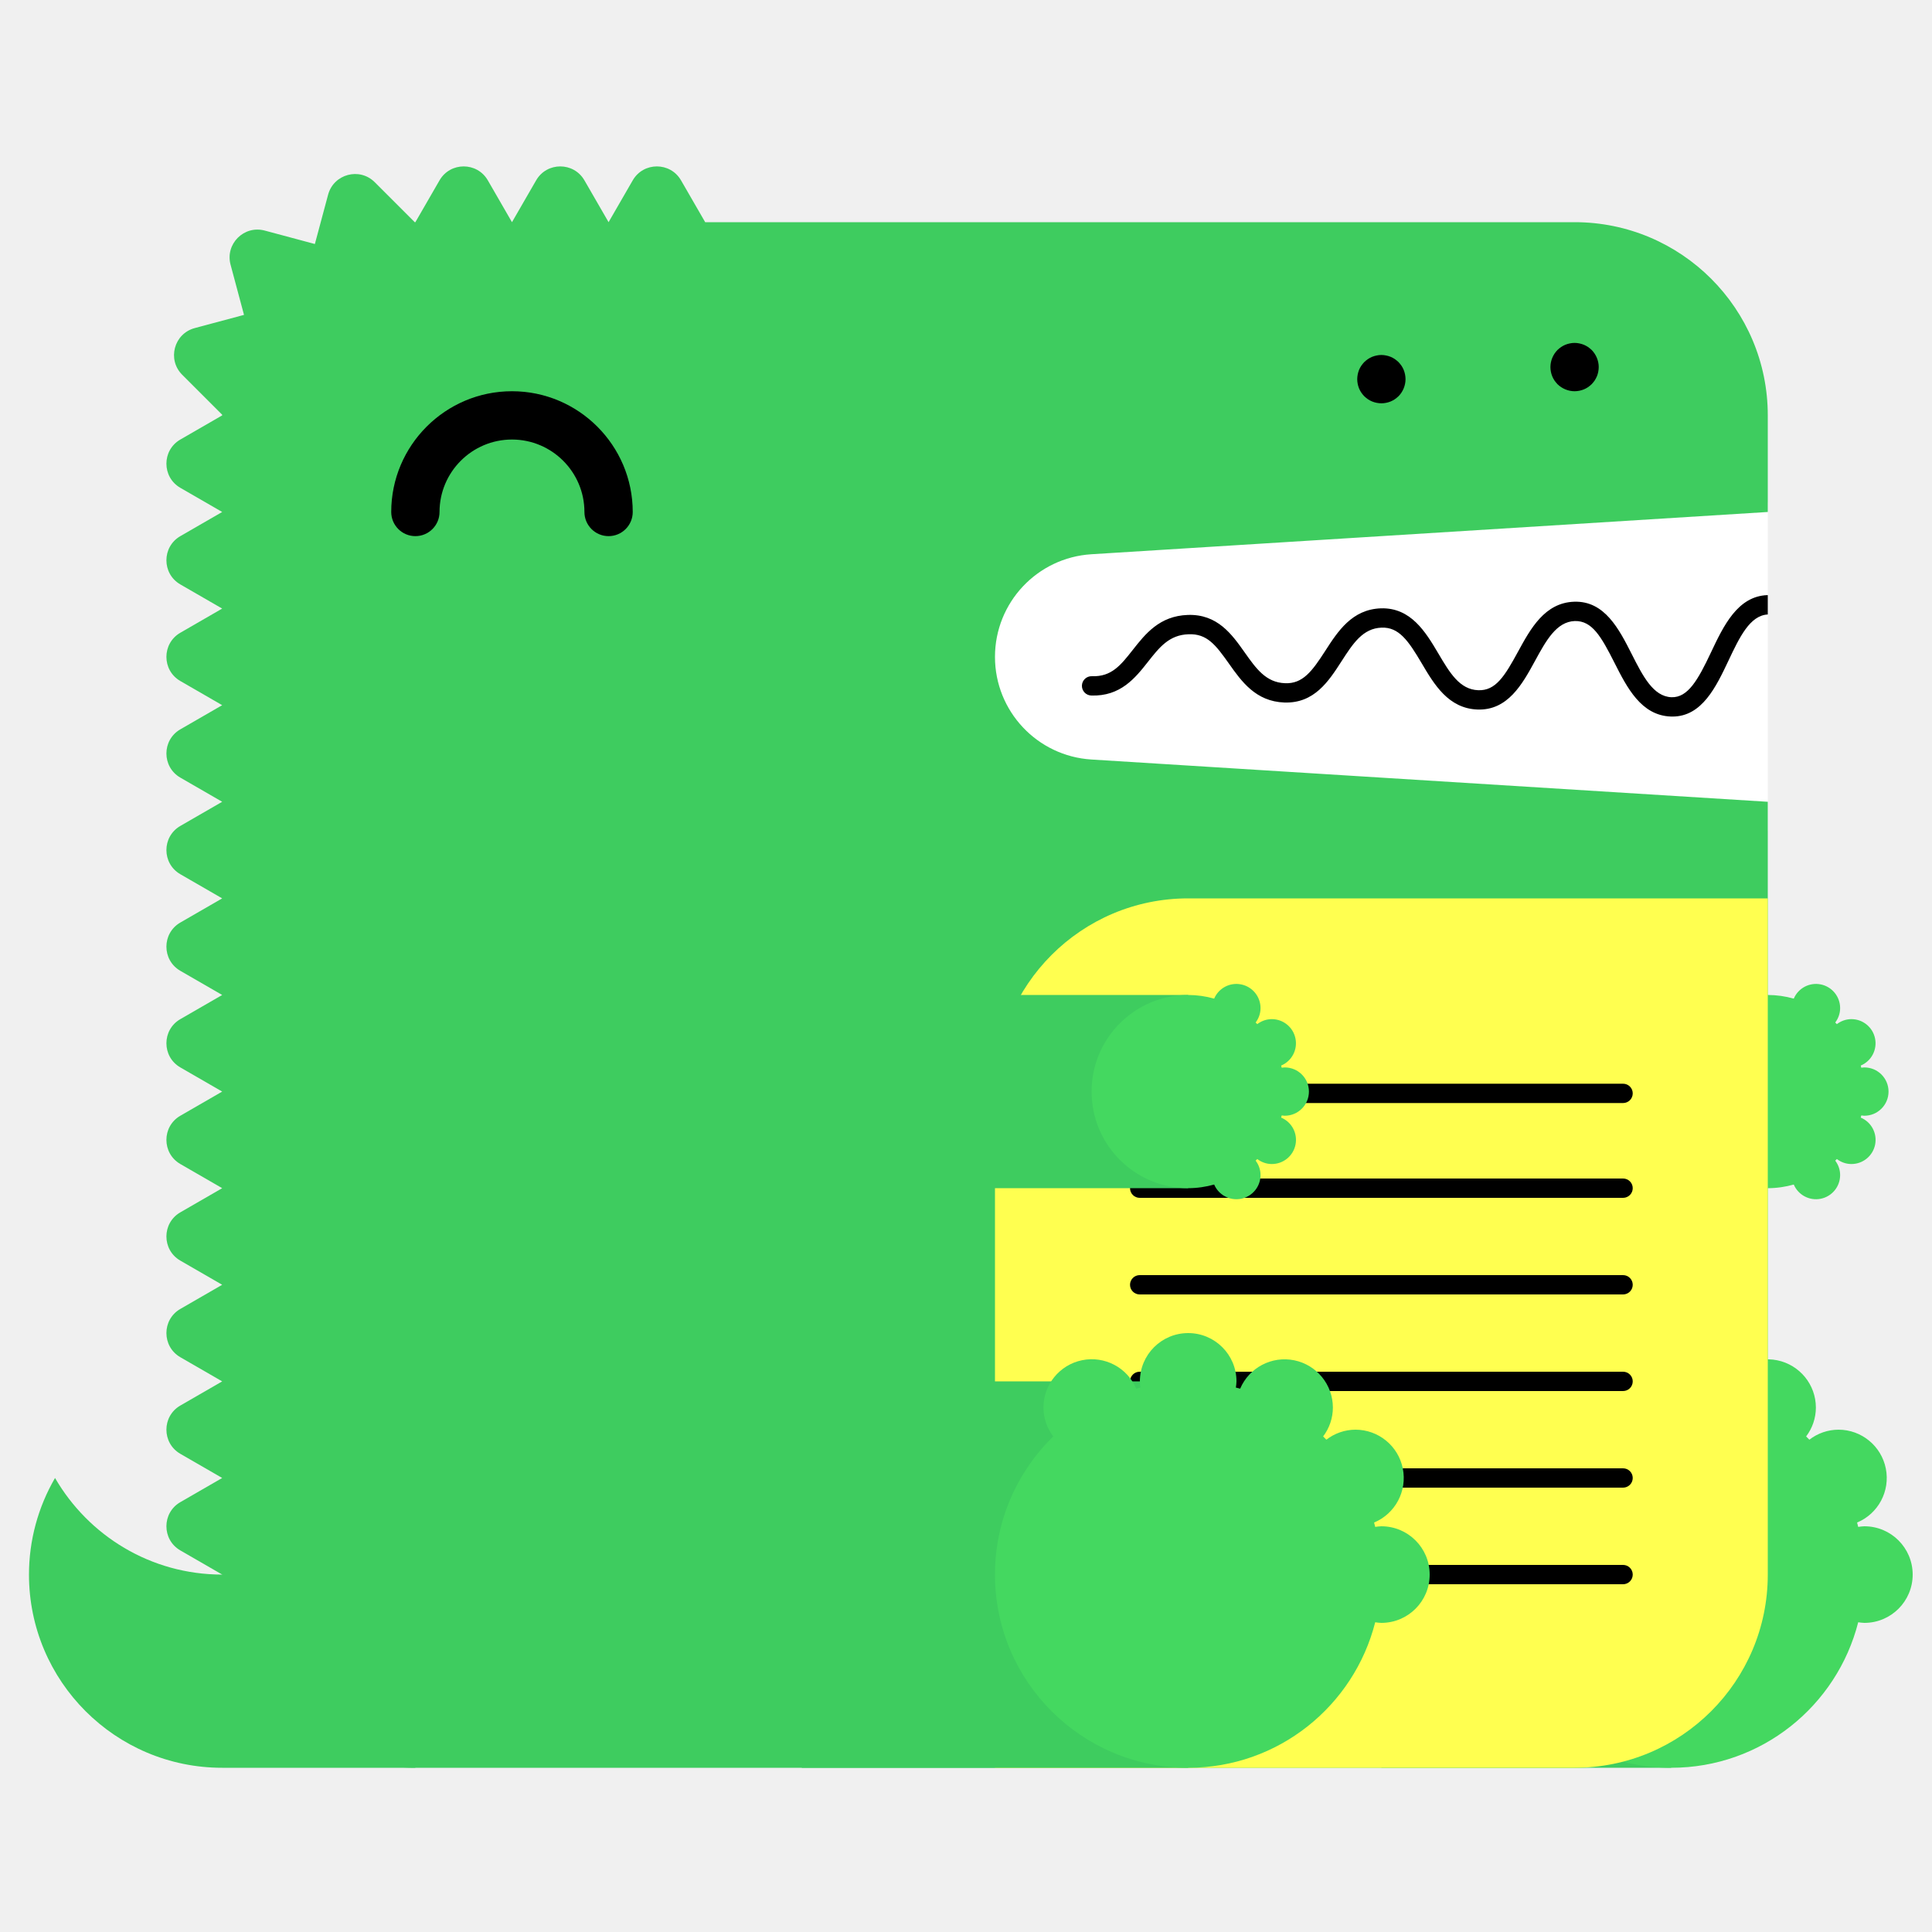
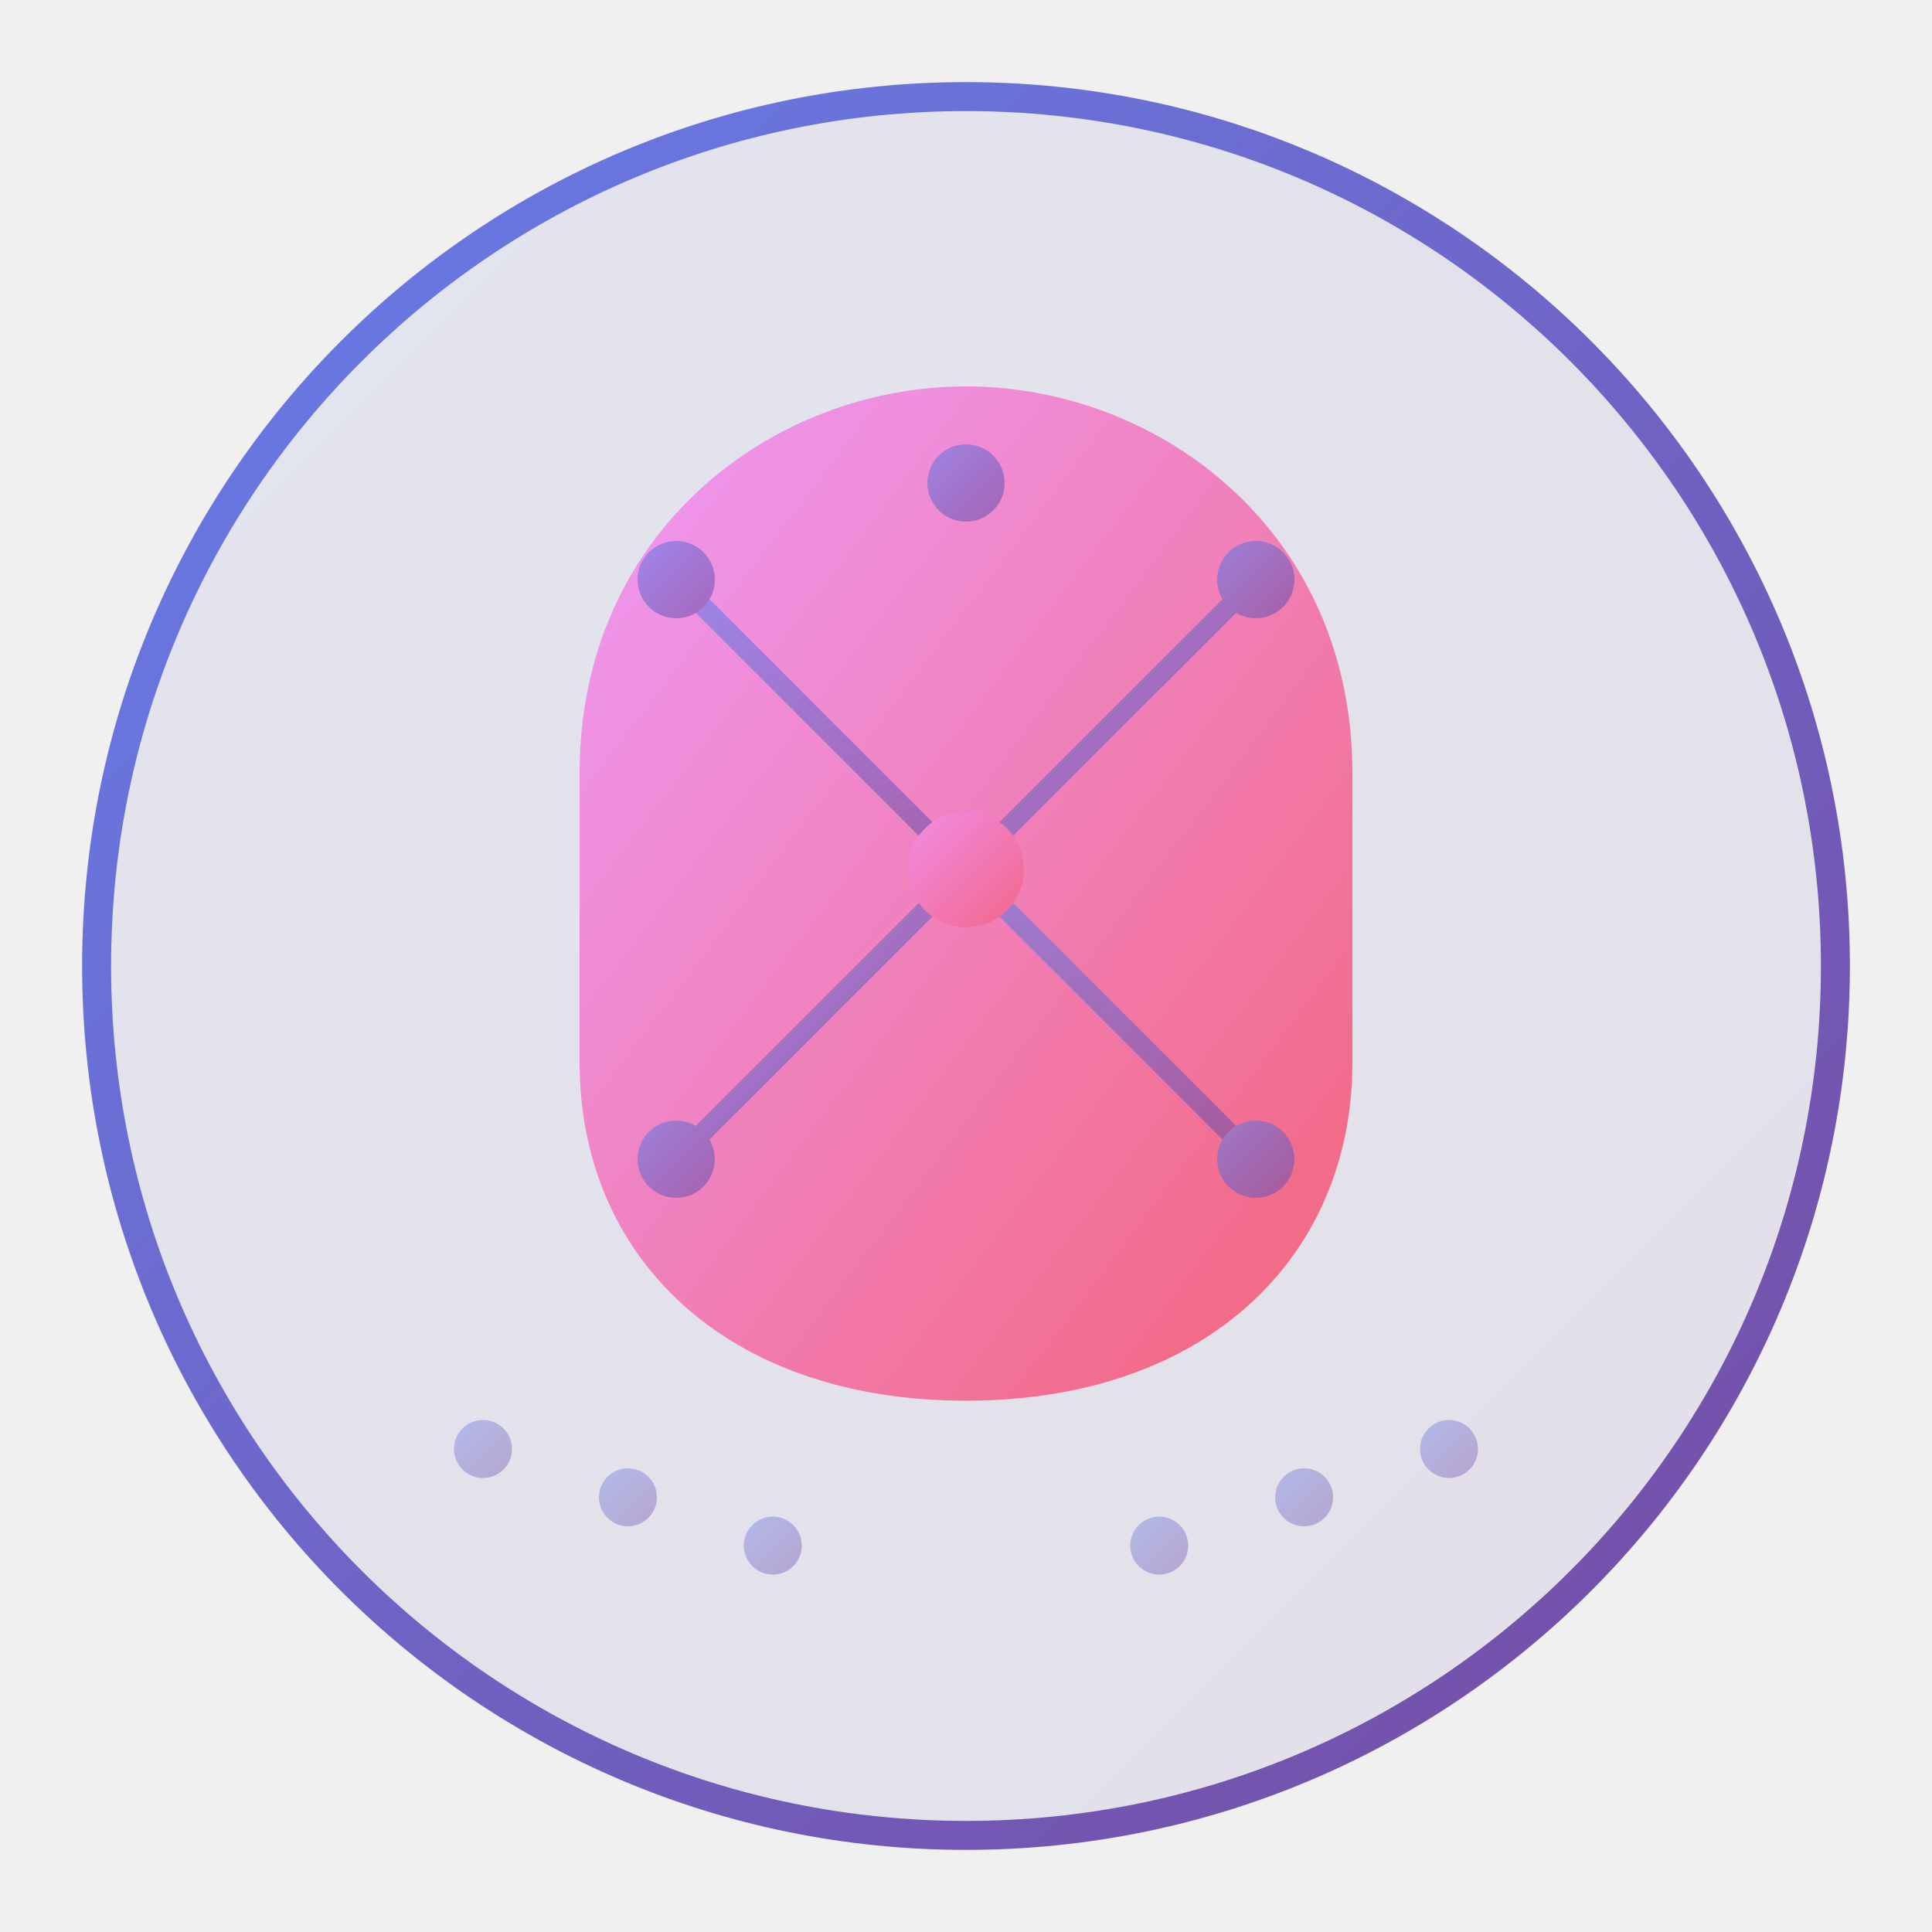
<svg xmlns="http://www.w3.org/2000/svg" width="200" height="200" viewBox="0 0 200 200">
-   <g fill="none" fill-rule="evenodd">
-     <path fill="#FFF" d="M99 52h84v34H99z" />
-     <path d="M23 163c-7.398 0-13.843-4.027-17.303-10A19.886 19.886 0 0 0 3 163c0 11.046 8.954 20 20 20h20v-20H23z" fill="#3ECC5F" />
-     <path d="M112.98 57.376L183 53V43c0-11.046-8.954-20-20-20H73l-2.5-4.33c-1.112-1.925-3.889-1.925-5 0L63 23l-2.5-4.33c-1.111-1.925-3.889-1.925-5 0L53 23l-2.5-4.33c-1.111-1.925-3.889-1.925-5 0L43 23c-.022 0-.042.003-.065.003l-4.142-4.141c-1.57-1.571-4.252-.853-4.828 1.294l-1.369 5.104-5.192-1.392c-2.148-.575-4.111 1.389-3.535 3.536l1.39 5.193-5.102 1.367c-2.148.576-2.867 3.259-1.296 4.83l4.142 4.142c0 .021-.003.042-.003.064l-4.33 2.5c-1.925 1.111-1.925 3.889 0 5L23 53l-4.33 2.5c-1.925 1.111-1.925 3.889 0 5L23 63l-4.33 2.5c-1.925 1.111-1.925 3.889 0 5L23 73l-4.33 2.5c-1.925 1.111-1.925 3.889 0 5L23 83l-4.33 2.5c-1.925 1.111-1.925 3.889 0 5L23 93l-4.33 2.5c-1.925 1.111-1.925 3.889 0 5L23 103l-4.33 2.5c-1.925 1.111-1.925 3.889 0 5L23 113l-4.33 2.5c-1.925 1.111-1.925 3.889 0 5L23 123l-4.33 2.5c-1.925 1.111-1.925 3.889 0 5L23 133l-4.33 2.5c-1.925 1.111-1.925 3.889 0 5L23 143l-4.33 2.5c-1.925 1.111-1.925 3.889 0 5L23 153l-4.33 2.5c-1.925 1.111-1.925 3.889 0 5L23 163c0 11.046 8.954 20 20 20h120c11.046 0 20-8.954 20-20V83l-70.02-4.376A10.645 10.645 0 0 1 103 68c0-5.621 4.37-10.273 9.98-10.624" fill="#3ECC5F" />
-     <path fill="#3ECC5F" d="M143 183h30v-40h-30z" />
-     <path d="M193 158c-.219 0-.428.037-.639.064-.038-.15-.074-.301-.116-.451A5 5 0 0 0 190.32 148a4.96 4.96 0 0 0-3.016 1.036 26.531 26.531 0 0 0-.335-.336 4.955 4.955 0 0 0 1.011-2.987 5 5 0 0 0-9.599-1.959c-.148-.042-.297-.077-.445-.115.027-.211.064-.42.064-.639a5 5 0 0 0-5-5 5 5 0 0 0-5 5c0 .219.037.428.064.639-.148.038-.297.073-.445.115a4.998 4.998 0 0 0-9.599 1.959c0 1.125.384 2.151 1.011 2.987-3.717 3.632-6.031 8.693-6.031 14.3 0 11.046 8.954 20 20 20 9.339 0 17.16-6.41 19.361-15.064.211.027.42.064.639.064a5 5 0 0 0 5-5 5 5 0 0 0-5-5" fill="#44D860" />
-     <path fill="#3ECC5F" d="M153 123h30v-20h-30z" />
-     <path d="M193 115.5a2.5 2.5 0 1 0 0-5c-.109 0-.214.019-.319.032-.02-.075-.037-.15-.058-.225a2.501 2.501 0 0 0-.963-4.807c-.569 0-1.088.197-1.508.518a6.653 6.653 0 0 0-.168-.168c.314-.417.506-.931.506-1.494a2.5 2.5 0 0 0-4.8-.979A9.987 9.987 0 0 0 183 103c-5.522 0-10 4.478-10 10s4.478 10 10 10c.934 0 1.833-.138 2.69-.377a2.5 2.5 0 0 0 4.8-.979c0-.563-.192-1.077-.506-1.494.057-.055.113-.111.168-.168.42.321.939.518 1.508.518a2.5 2.5 0 0 0 .963-4.807c.021-.074.038-.15.058-.225.105.013.21.032.319.032" fill="#44D860" />
-     <path d="M63 55.5a2.5 2.5 0 0 1-2.5-2.5c0-4.136-3.364-7.5-7.5-7.5s-7.5 3.364-7.5 7.5a2.5 2.5 0 1 1-5 0c0-6.893 5.607-12.5 12.5-12.5S65.5 46.107 65.5 53a2.5 2.5 0 0 1-2.5 2.5" fill="#000" />
-     <path d="M103 183h60c11.046 0 20-8.954 20-20V93h-60c-11.046 0-20 8.954-20 20v70z" fill="#FFFF50" />
-     <path d="M168.02 124h-50.04a1 1 0 1 1 0-2h50.04a1 1 0 1 1 0 2m0 20h-50.04a1 1 0 1 1 0-2h50.04a1 1 0 1 1 0 2m0 20h-50.04a1 1 0 1 1 0-2h50.04a1 1 0 1 1 0 2m0-49.814h-50.04a1 1 0 1 1 0-2h50.04a1 1 0 1 1 0 2m0 19.814h-50.04a1 1 0 1 1 0-2h50.04a1 1 0 1 1 0 2m0 20h-50.04a1 1 0 1 1 0-2h50.04a1 1 0 1 1 0 2M183 61.611c-.012 0-.022-.006-.034-.005-3.09.105-4.552 3.196-5.842 5.923-1.346 2.85-2.387 4.703-4.093 4.647-1.889-.068-2.969-2.202-4.113-4.46-1.314-2.594-2.814-5.536-5.963-5.426-3.046.104-4.513 2.794-5.807 5.167-1.377 2.528-2.314 4.065-4.121 3.994-1.927-.07-2.951-1.805-4.136-3.813-1.321-2.236-2.848-4.75-5.936-4.664-2.994.103-4.465 2.385-5.763 4.4-1.373 2.13-2.335 3.428-4.165 3.351-1.973-.07-2.992-1.51-4.171-3.177-1.324-1.873-2.816-3.993-5.895-3.89-2.928.1-4.399 1.97-5.696 3.618-1.232 1.564-2.194 2.802-4.229 2.724a1 1 0 0 0-.072 2c3.017.101 4.545-1.8 5.872-3.487 1.177-1.496 2.193-2.787 4.193-2.855 1.926-.082 2.829 1.115 4.195 3.045 1.297 1.834 2.769 3.914 5.731 4.021 3.103.104 4.596-2.215 5.918-4.267 1.182-1.834 2.202-3.417 4.15-3.484 1.793-.067 2.769 1.35 4.145 3.681 1.297 2.197 2.766 4.686 5.787 4.796 3.125.108 4.634-2.62 5.949-5.035 1.139-2.088 2.214-4.06 4.119-4.126 1.793-.042 2.728 1.595 4.111 4.33 1.292 2.553 2.757 5.445 5.825 5.556l.169.003c3.064 0 4.518-3.075 5.805-5.794 1.139-2.41 2.217-4.68 4.067-4.773v-2z" fill="#000" />
-     <path fill="#3ECC5F" d="M83 183h40v-40H83z" />
-     <path d="M143 158c-.219 0-.428.037-.639.064-.038-.15-.074-.301-.116-.451A5 5 0 0 0 140.32 148a4.96 4.96 0 0 0-3.016 1.036 26.531 26.531 0 0 0-.335-.336 4.955 4.955 0 0 0 1.011-2.987 5 5 0 0 0-9.599-1.959c-.148-.042-.297-.077-.445-.115.027-.211.064-.42.064-.639a5 5 0 0 0-5-5 5 5 0 0 0-5 5c0 .219.037.428.064.639-.148.038-.297.073-.445.115a4.998 4.998 0 0 0-9.599 1.959c0 1.125.384 2.151 1.011 2.987-3.717 3.632-6.031 8.693-6.031 14.3 0 11.046 8.954 20 20 20 9.339 0 17.16-6.41 19.361-15.064.211.027.42.064.639.064a5 5 0 0 0 5-5 5 5 0 0 0-5-5" fill="#44D860" />
-     <path fill="#3ECC5F" d="M83 123h40v-20H83z" />
-     <path d="M133 115.5a2.5 2.5 0 1 0 0-5c-.109 0-.214.019-.319.032-.02-.075-.037-.15-.058-.225a2.501 2.501 0 0 0-.963-4.807c-.569 0-1.088.197-1.508.518a6.653 6.653 0 0 0-.168-.168c.314-.417.506-.931.506-1.494a2.5 2.5 0 0 0-4.8-.979A9.987 9.987 0 0 0 123 103c-5.522 0-10 4.478-10 10s4.478 10 10 10c.934 0 1.833-.138 2.69-.377a2.5 2.5 0 0 0 4.8-.979c0-.563-.192-1.077-.506-1.494.057-.055.113-.111.168-.168.42.321.939.518 1.508.518a2.5 2.5 0 0 0 .963-4.807c.021-.074.038-.15.058-.225.105.013.21.032.319.032" fill="#44D860" />
-     <path d="M143 41.75c-.16 0-.33-.02-.49-.05a2.52 2.52 0 0 1-.47-.14c-.15-.06-.29-.14-.431-.23-.13-.09-.259-.2-.38-.31-.109-.12-.219-.24-.309-.38s-.17-.28-.231-.43a2.619 2.619 0 0 1-.189-.96c0-.16.02-.33.05-.49.03-.16.08-.31.139-.47.061-.15.141-.29.231-.43.09-.13.2-.26.309-.38.121-.11.25-.22.38-.31.141-.09.281-.17.431-.23.149-.06.31-.11.47-.14.32-.07.65-.07.98 0 .159.03.32.08.47.14.149.06.29.14.43.23.13.09.259.2.38.31.11.12.22.25.31.38.09.14.17.28.23.43.06.16.11.31.14.47.029.16.05.33.05.49 0 .66-.271 1.31-.73 1.77-.121.11-.25.22-.38.31-.14.09-.281.17-.43.23a2.565 2.565 0 0 1-.96.19m20-1.25c-.66 0-1.3-.27-1.771-.73a3.802 3.802 0 0 1-.309-.38c-.09-.14-.17-.28-.231-.43a2.619 2.619 0 0 1-.189-.96c0-.66.27-1.3.729-1.77.121-.11.25-.22.38-.31.141-.09.281-.17.431-.23.149-.06.31-.11.47-.14.32-.07.66-.07.98 0 .159.03.32.08.47.14.149.06.29.14.43.23.13.09.259.2.38.31.459.47.73 1.11.73 1.77 0 .16-.021.33-.05.49-.03.16-.08.32-.14.47-.07.15-.14.29-.23.43-.09.13-.2.26-.31.38-.121.11-.25.22-.38.31-.14.09-.281.17-.43.23a2.565 2.565 0 0 1-.96.19" fill="#000" />
+   <defs>
+     <linearGradient id="characterGradient" x1="0%" y1="0%" x2="100%" y2="100%">
+       <stop offset="0%" style="stop-color:#667eea;stop-opacity:1" />
+       <stop offset="100%" style="stop-color:#764ba2;stop-opacity:1" />
+     </linearGradient>
+     <linearGradient id="innerGradient" x1="0%" y1="0%" x2="100%" y2="100%">
+       <stop offset="0%" style="stop-color:#f093fb;stop-opacity:1" />
+       <stop offset="100%" style="stop-color:#f5576c;stop-opacity:1" />
+     </linearGradient>
+   </defs>
+   <circle cx="100" cy="100" r="90" fill="url(#characterGradient)" opacity="0.1" />
+   <circle cx="100" cy="100" r="90" fill="none" stroke="url(#characterGradient)" stroke-width="3" />
+   <path d="M100 40 C120 40, 140 55, 140 80 L140 110 C140 130, 125 145, 100 145 C75 145, 60 130, 60 110 L60 80 C60 55, 80 40, 100 40 Z" fill="url(#innerGradient)" opacity="0.9" />
+   <g opacity="0.6">
+     <line x1="100" y1="90" x2="70" y2="60" stroke="url(#characterGradient)" stroke-width="2" />
+     <line x1="100" y1="90" x2="130" y2="60" stroke="url(#characterGradient)" stroke-width="2" />
+     <line x1="100" y1="90" x2="100" y2="50" stroke="url(#characterGradient)" stroke-width="2" />
+     <line x1="100" y1="90" x2="70" y2="120" stroke="url(#characterGradient)" stroke-width="2" />
+     <line x1="100" y1="90" x2="130" y2="120" stroke="url(#characterGradient)" stroke-width="2" />
+     <circle cx="70" cy="60" r="4" fill="url(#characterGradient)" />
+     <circle cx="130" cy="60" r="4" fill="url(#characterGradient)" />
+     <circle cx="100" cy="50" r="4" fill="url(#characterGradient)" />
+     <circle cx="70" cy="120" r="4" fill="url(#characterGradient)" />
+     <circle cx="130" cy="120" r="4" fill="url(#characterGradient)" />
+     <circle cx="100" cy="90" r="6" fill="url(#innerGradient)" />
+   </g>
+   <g opacity="0.4">
+     <circle cx="50" cy="150" r="3" fill="url(#characterGradient)" />
+     <circle cx="65" cy="155" r="3" fill="url(#characterGradient)" />
+     <circle cx="80" cy="160" r="3" fill="url(#characterGradient)" />
+     <circle cx="120" cy="160" r="3" fill="url(#characterGradient)" />
+     <circle cx="135" cy="155" r="3" fill="url(#characterGradient)" />
+     <circle cx="150" cy="150" r="3" fill="url(#characterGradient)" />
  </g>
</svg>
